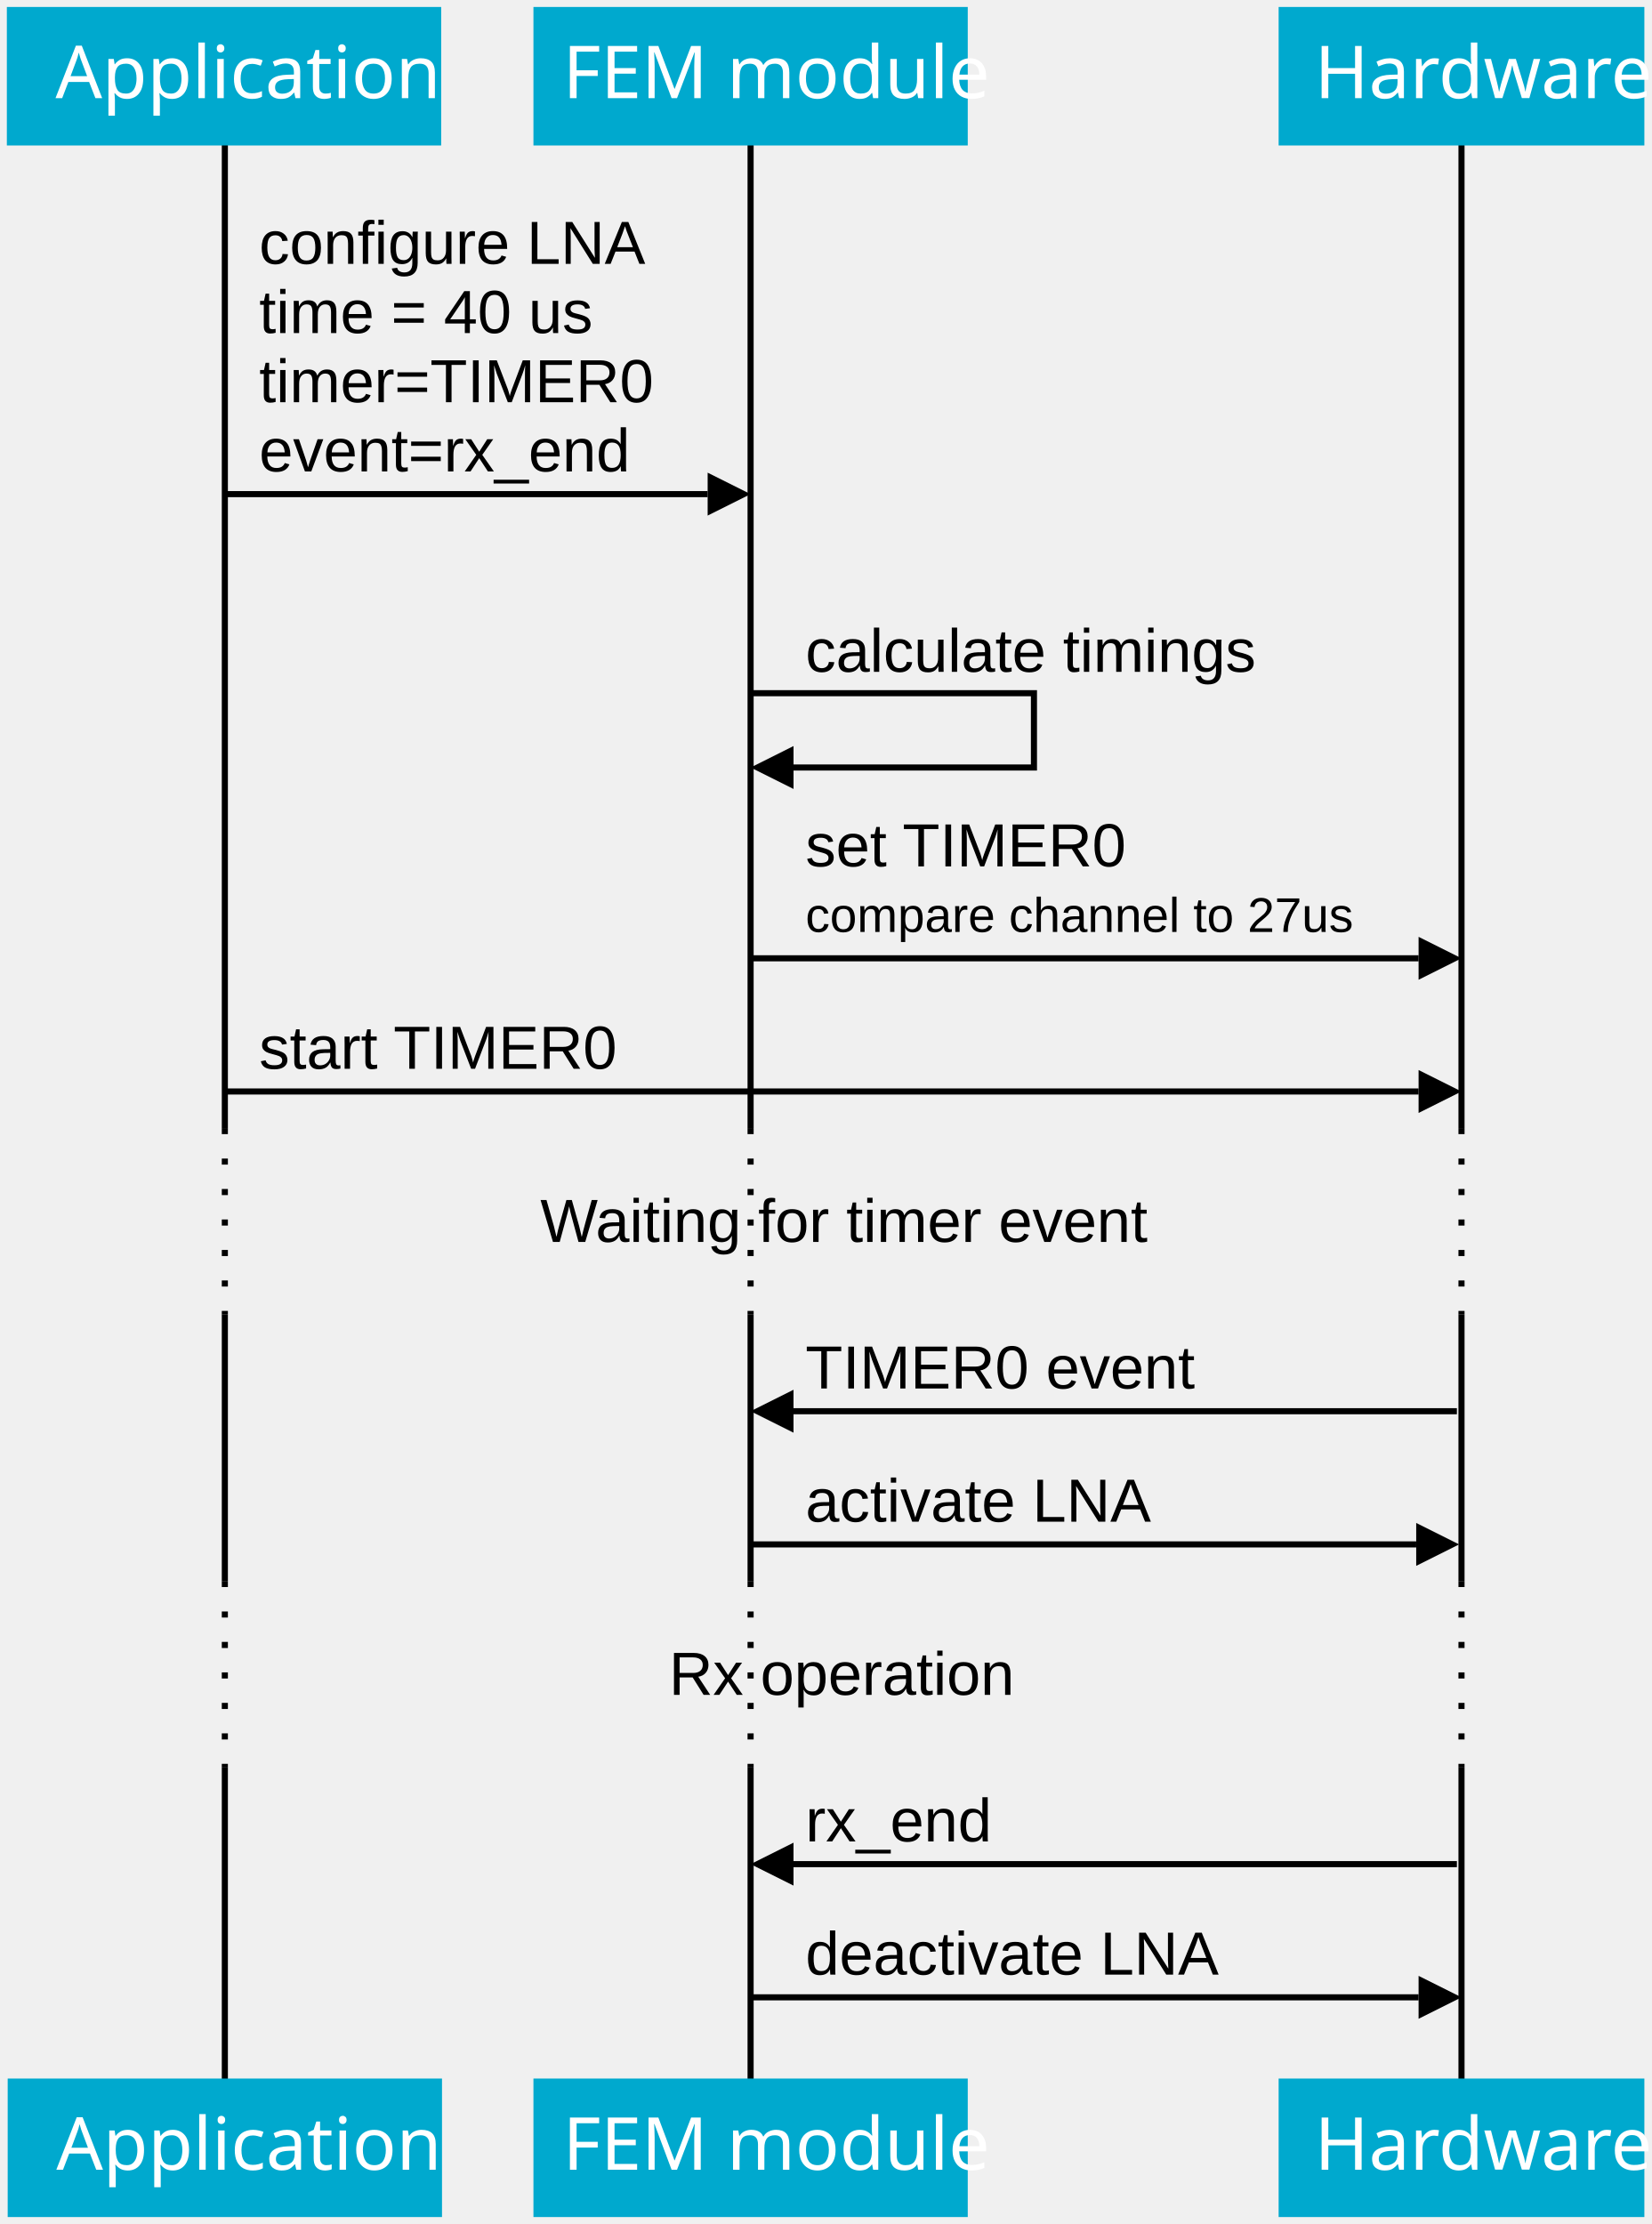
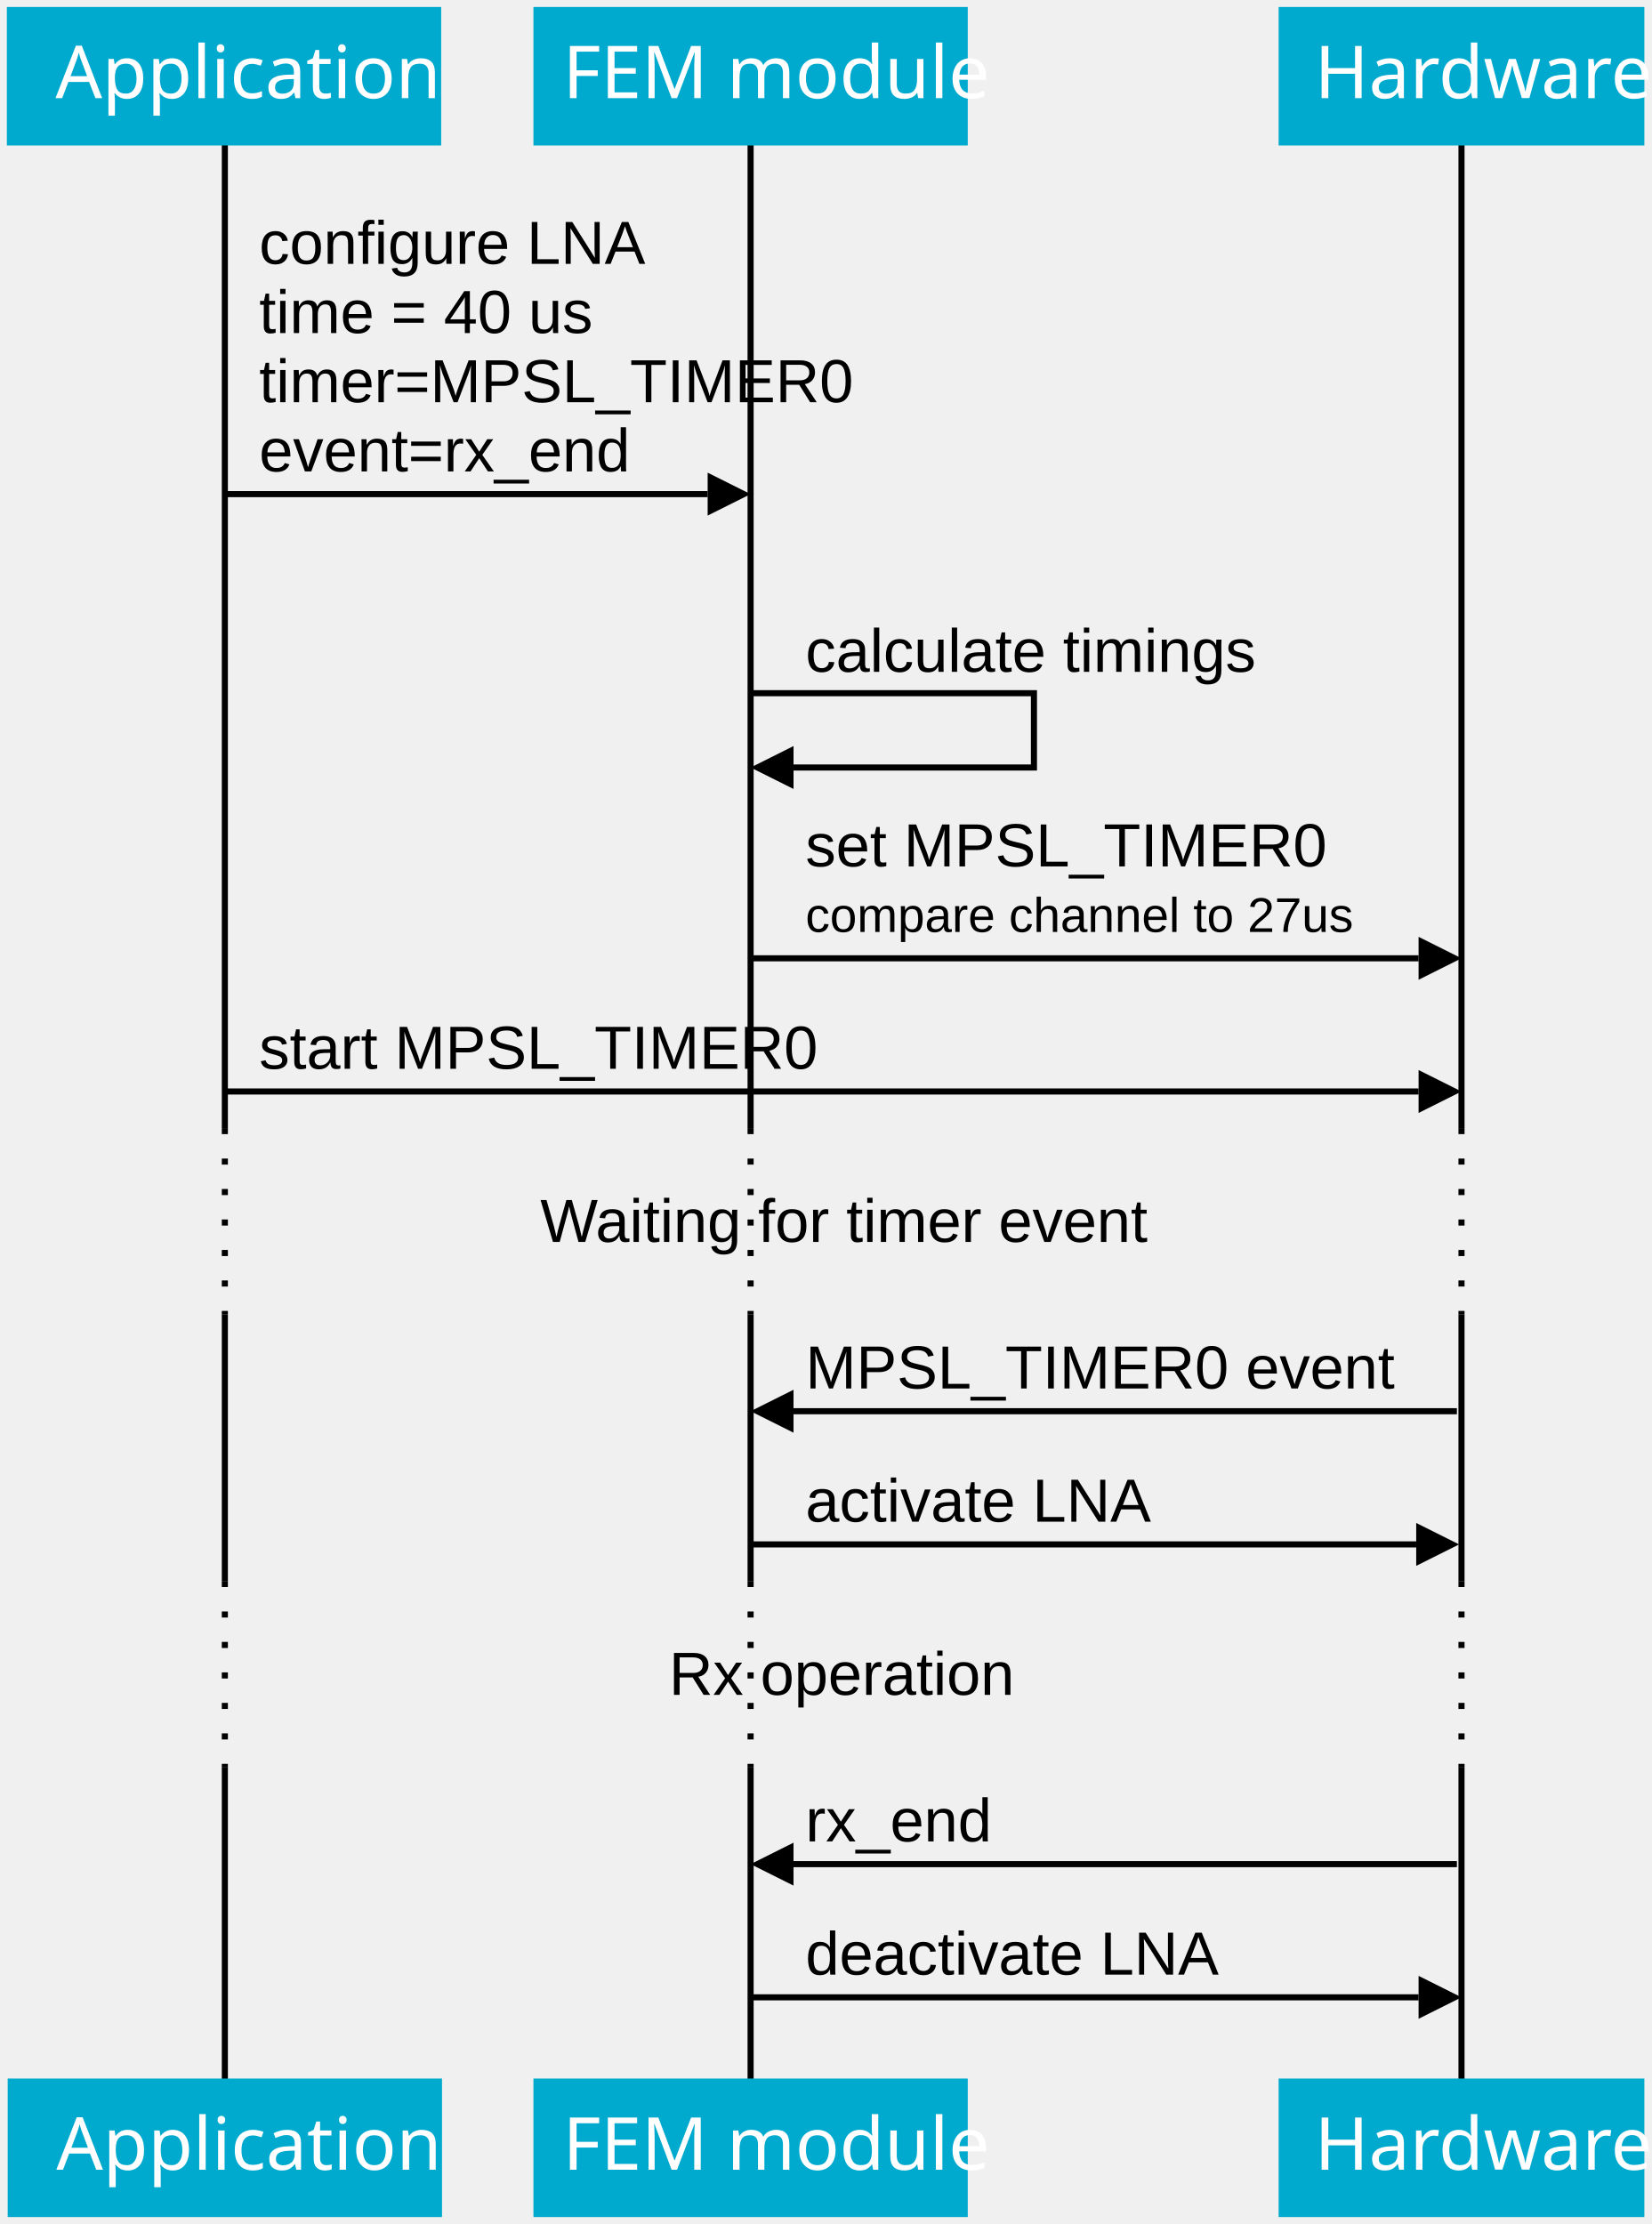
<svg xmlns="http://www.w3.org/2000/svg" xmlns:xlink="http://www.w3.org/1999/xlink" width="3.762in" height="5.067in" viewBox="0 0 270.886 364.819" xml:space="preserve" color-interpolation-filters="sRGB" class="st11">
  <style type="text/css">
	
		.st1 {stroke:#000000;stroke-linecap:butt;stroke-width:1}
		.st2 {stroke:#000000;stroke-dasharray:1,4;stroke-linecap:butt;stroke-width:1}
		.st3 {fill:#00a9ce;stroke:none;stroke-linecap:butt;stroke-width:1.125}
		.st4 {fill:#ffffff;font-family:Calibri;font-size:1em}
		.st5 {marker-end:url(#mrkr4-60);stroke:#000000;stroke-linecap:butt;stroke-width:1}
		.st6 {fill:#000000;fill-opacity:1;stroke:#000000;stroke-opacity:1;stroke-width:0.284}
		.st7 {fill:none;stroke:none;stroke-linecap:butt;stroke-width:0.75}
		.st8 {fill:#000000;font-family:Arial;font-size:0.833em}
		.st9 {fill:#000000;font-family:Arial;font-size:0.667em}
		.st10 {marker-start:url(#mrkr4-103);stroke:#000000;stroke-linecap:butt;stroke-width:1}
		.st11 {fill:none;fill-rule:evenodd;font-size:12px;overflow:visible;stroke-linecap:square;stroke-miterlimit:3}
	
	</style>
  <defs id="Markers">
    <g id="lend4">
      <path d="M 2 1 L 0 0 L 2 -1 L 2 1 " style="stroke:none" />
    </g>
    <marker id="mrkr4-60" class="st6" refX="-7.04" orient="auto" markerUnits="strokeWidth" overflow="visible">
      <use xlink:href="#lend4" transform="scale(-3.52,-3.52) " />
    </marker>
    <marker id="mrkr4-103" class="st6" refX="6.68" orient="auto" markerUnits="strokeWidth" overflow="visible">
      <use xlink:href="#lend4" transform="scale(3.52) " />
    </marker>
  </defs>
  <g>
    <g id="shape1500-1" transform="translate(401.706,23.6465) rotate(90)">
      <path d="M0 364.82 L161.4 364.82" class="st1" />
    </g>
    <g id="shape1501-4" transform="translate(401.706,185.043) rotate(90)">
      <path d="M0 364.82 L30.6 364.82" class="st2" />
    </g>
    <g id="shape1502-7" transform="translate(401.706,215.646) rotate(90)">
      <path d="M0 364.82 L43.7 364.82" class="st1" />
    </g>
    <g id="shape1503-10" transform="translate(401.706,259.346) rotate(90)">
      <path d="M0 364.82 L30.6 364.82" class="st2" />
    </g>
    <g id="shape1504-13" transform="translate(401.706,289.949) rotate(90)">
      <path d="M0 364.82 L51.2 364.82" class="st1" />
    </g>
    <g id="shape1505-16" transform="translate(487.956,23.6465) rotate(90)">
      <path d="M0 364.82 L161.4 364.82" class="st1" />
    </g>
    <g id="shape1506-19" transform="translate(487.956,185.043) rotate(90)">
      <path d="M0 364.82 L30.6 364.82" class="st2" />
    </g>
    <g id="shape1507-22" transform="translate(487.956,215.646) rotate(90)">
      <path d="M0 364.82 L43.7 364.82" class="st1" />
    </g>
    <g id="shape1508-25" transform="translate(487.956,259.346) rotate(90)">
      <path d="M0 364.82 L30.6 364.82" class="st2" />
    </g>
    <g id="shape1509-28" transform="translate(487.956,289.949) rotate(90)">
      <path d="M0 364.82 L51.2 364.82" class="st1" />
    </g>
    <g id="shape1510-31" transform="translate(604.581,23.6465) rotate(90)">
      <path d="M0 364.82 L161.4 364.82" class="st1" />
    </g>
    <g id="shape1511-34" transform="translate(604.581,185.043) rotate(90)">
      <path d="M0 364.82 L30.6 364.82" class="st2" />
    </g>
    <g id="shape1512-37" transform="translate(604.581,215.646) rotate(90)">
      <path d="M0 364.82 L43.7 364.82" class="st1" />
    </g>
    <g id="shape1513-40" transform="translate(604.581,259.346) rotate(90)">
      <path d="M0 364.82 L30.6 364.82" class="st2" />
    </g>
    <g id="shape1514-43" transform="translate(604.581,289.949) rotate(90)">
      <path d="M0 364.82 L51.2 364.82" class="st1" />
    </g>
    <g id="shape1515-46" transform="translate(1.125,-340.972)">
      <rect x="0" y="342.097" width="71.25" height="22.723" class="st3" />
      <text x="7.98" y="357.06" class="st4">Application</text>
    </g>
    <g id="shape1519-49" transform="translate(87.5113,-340.972)">
      <rect x="0" y="342.097" width="71.25" height="22.723" class="st3" />
      <text x="4.83" y="357.06" class="st4">FEM module</text>
    </g>
    <g id="shape1525-52" transform="translate(209.761,-340.972)">
      <rect x="0" y="342.097" width="60" height="22.723" class="st3" />
      <text x="5.9" y="357.06" class="st4">Hardware</text>
    </g>
    <g id="shape1530-55" transform="translate(37.2613,-283.775)">
      <path d="M0 364.82 L78.83 364.82" class="st5" />
    </g>
    <g id="shape1531-61" transform="translate(42.5113,-318.698)">
      <rect x="0" y="353.119" width="126.75" height="11.7" class="st7" />
      <text x="0" y="361.97" class="st8">configure LNA</text>
    </g>
    <g id="shape1532-64" transform="translate(42.5113,-307.348)">
      <rect x="0" y="353.119" width="117" height="11.7" class="st7" />
      <text x="0" y="361.97" class="st8">time = 40 us</text>
    </g>
    <g id="shape1533-67" transform="translate(42.5113,-295.999)">
      <rect x="0" y="353.119" width="117" height="11.7" class="st7" />
-       <text x="0" y="361.97" class="st8">timer=TIMER0</text>
+       <text x="0" y="361.97" class="st8">timer=MPSL_TIMER0</text>
    </g>
    <g id="shape1534-70" transform="translate(42.5113,-284.649)">
      <rect x="0" y="353.119" width="117" height="11.7" class="st7" />
      <text x="0" y="361.97" class="st8">event=rx_end</text>
    </g>
    <g id="shape1539-73" transform="translate(132.136,-251.775)">
      <rect x="0" y="353.119" width="87.75" height="11.7" class="st7" />
      <text x="0" y="361.97" class="st8">calculate timings</text>
    </g>
    <g id="shape1542-76" transform="translate(123.511,-207.626)">
      <path d="M0 364.82 L109.21 364.82" class="st5" />
    </g>
    <g id="shape1543-81" transform="translate(132.136,-219.85)">
      <rect x="0" y="353.119" width="107.625" height="11.7" class="st7" />
-       <text x="0" y="361.97" class="st8">set TIMER0</text>
+       <text x="0" y="361.97" class="st8">set MPSL_TIMER0</text>
    </g>
    <g id="shape1544-84" transform="translate(132.136,-208.501)">
      <rect x="0" y="353.119" width="107.625" height="11.7" class="st7" />
      <text x="0" y="361.37" class="st9">compare channel to 27us</text>
    </g>
    <g id="shape1546-87" transform="translate(37.2613,-185.776)">
      <path d="M0 364.82 L195.46 364.82" class="st5" />
    </g>
    <g id="shape1547-92" transform="translate(42.5113,-186.651)">
      <rect x="0" y="353.119" width="117" height="11.7" class="st7" />
-       <text x="0" y="361.97" class="st8">start TIMER0</text>
+       <text x="0" y="361.97" class="st8">start MPSL_TIMER0</text>
    </g>
    <g id="shape1548-95" transform="translate(88.6363,-159.144)">
      <rect x="0" y="354.919" width="102" height="9.9" class="st7" />
      <text x="0" y="362.87" class="st8">Waiting for timer event</text>
    </g>
    <g id="shape1550-98" transform="translate(123.136,-133.323)">
      <path d="M6.68 364.82 L7.04 364.82 L115.87 364.82" class="st10" />
    </g>
    <g id="shape1551-104" transform="translate(132.136,-134.198)">
      <rect x="0" y="353.119" width="71.25" height="11.7" class="st7" />
-       <text x="0" y="361.97" class="st8">TIMER0 event</text>
+       <text x="0" y="361.97" class="st8">MPSL_TIMER0 event</text>
    </g>
    <g id="shape1553-107" transform="translate(123.511,-111.474)">
      <path d="M0 364.82 L108.82 364.82" class="st5" />
    </g>
    <g id="shape1554-112" transform="translate(132.136,-112.348)">
      <rect x="0" y="353.119" width="60" height="11.7" class="st7" />
      <text x="0" y="361.97" class="st8">activate LNA</text>
    </g>
    <g id="shape1555-115" transform="translate(109.74,-84.841)">
      <rect x="0" y="354.919" width="58.5" height="9.9" class="st7" />
      <text x="0" y="362.87" class="st8">Rx operation</text>
    </g>
    <g id="shape1557-118" transform="translate(123.136,-59.0206)">
      <path d="M6.68 364.82 L7.04 364.82 L115.87 364.82" class="st10" />
    </g>
    <g id="shape1558-123" transform="translate(132.136,-59.8951)">
      <rect x="0" y="353.119" width="58.5" height="11.7" class="st7" />
      <text x="0" y="361.97" class="st8">rx_end</text>
    </g>
    <g id="shape1560-126" transform="translate(123.511,-37.171)">
      <path d="M0 364.82 L109.21 364.82" class="st5" />
    </g>
    <g id="shape1561-131" transform="translate(132.136,-38.0455)">
      <rect x="0" y="353.119" width="102" height="11.7" class="st7" />
      <text x="0" y="361.97" class="st8">deactivate LNA</text>
    </g>
    <g id="shape1562-134" transform="translate(116.05,-252.106)">
      <path d="M7.09 365.81 L53.57 365.81 L53.57 378 L14.13 378" class="st5" />
    </g>
    <g id="shape1563-139" transform="translate(1.26132,-1.125)">
      <rect x="0" y="342.097" width="71.25" height="22.723" class="st3" />
      <text x="7.98" y="357.06" class="st4">Application</text>
    </g>
    <g id="shape1564-142" transform="translate(87.5113,-1.125)">
      <rect x="0" y="342.097" width="71.25" height="22.723" class="st3" />
      <text x="4.83" y="357.06" class="st4">FEM module</text>
    </g>
    <g id="shape1565-145" transform="translate(209.761,-1.125)">
      <rect x="0" y="342.097" width="60" height="22.723" class="st3" />
      <text x="5.9" y="357.06" class="st4">Hardware</text>
    </g>
  </g>
</svg>
